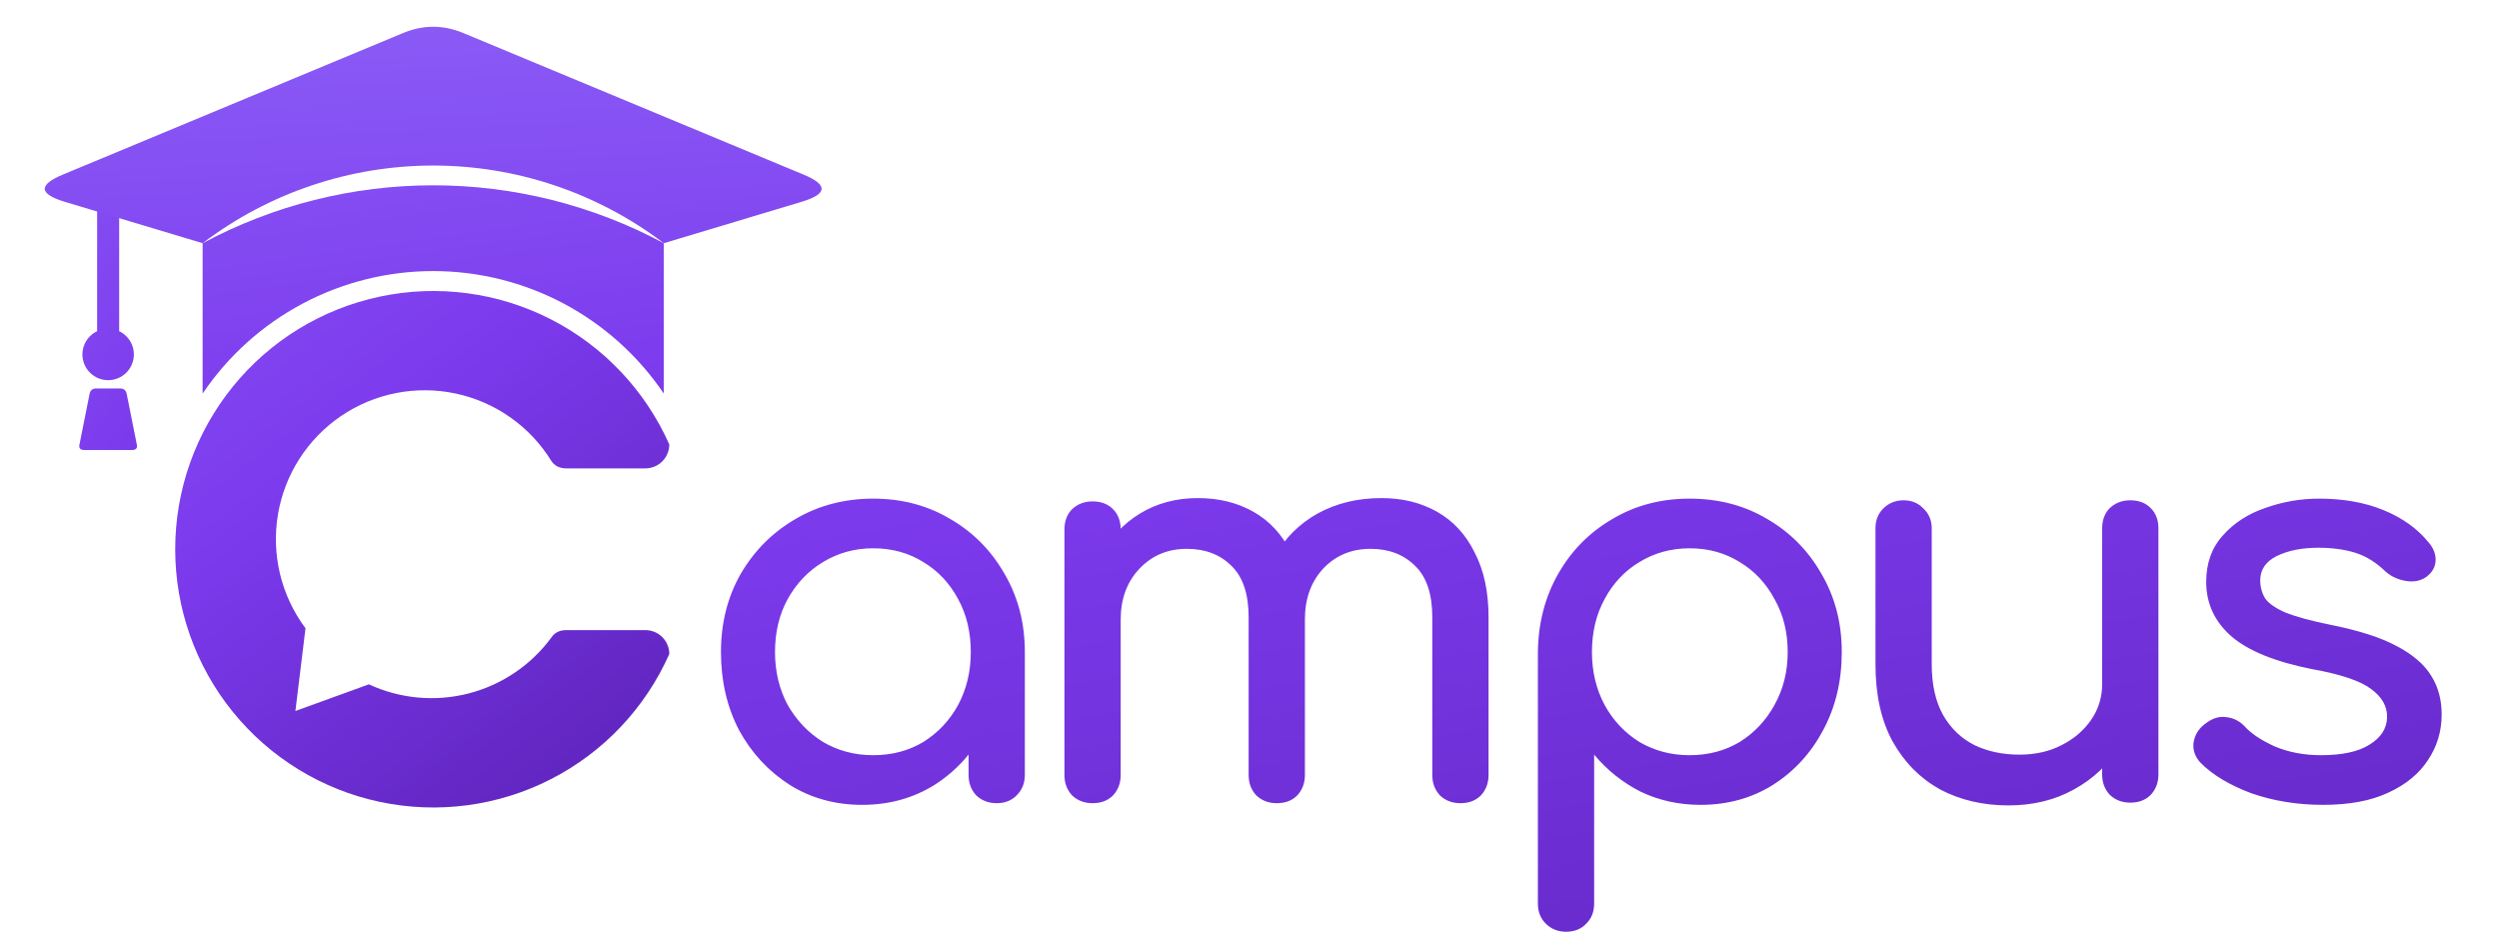
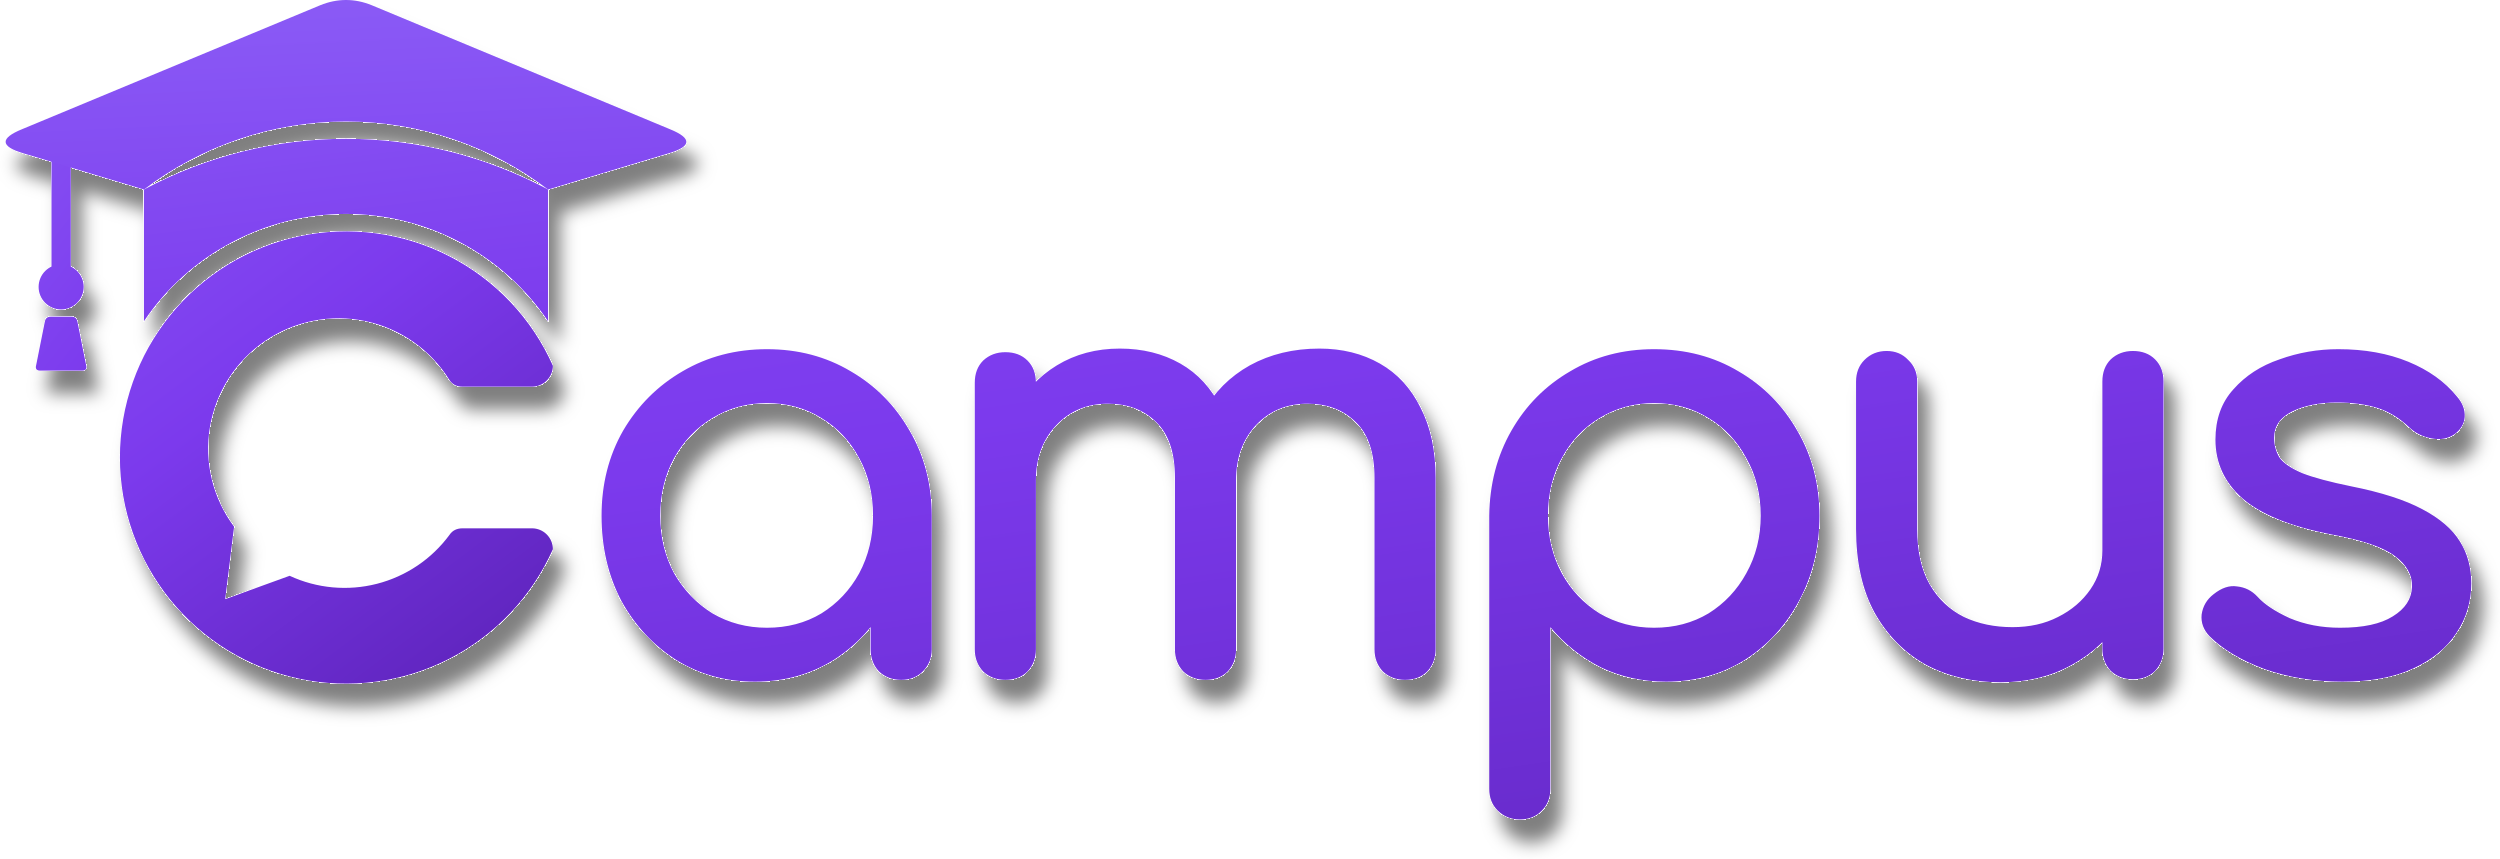
- <svg xmlns="http://www.w3.org/2000/svg" width="580" height="220" fill="none">
+ <svg xmlns="http://www.w3.org/2000/svg" width="2221" height="763" viewBox="0 0 2221 763" fill="none">
+   <g filter="url(#filter0_d_26_17)">
+     <path d="M670.704 605.591C644.796 605.591 621.545 599.205 600.961 586.432C580.376 573.305 564.047 555.742 551.98 533.743C540.268 511.39 534.411 486.197 534.411 458.169C534.411 430.141 540.8 404.948 553.578 382.595C566.709 360.242 584.278 342.679 606.285 329.906C628.645 316.78 653.668 310.214 681.352 310.214C709.037 310.214 733.881 316.78 755.888 329.906C777.895 342.679 795.285 360.242 808.062 382.595C821.193 404.948 827.761 430.141 827.761 458.169H806.997C806.997 486.197 800.962 511.39 788.896 533.743C777.183 555.742 761.033 573.305 740.448 586.432C719.864 599.205 696.613 605.591 670.704 605.591ZM681.352 557.692C699.454 557.692 715.604 553.435 729.8 544.919C743.996 536.051 755.176 524.163 763.341 509.261C771.506 494.006 775.586 476.975 775.586 458.169C775.586 439.009 771.506 421.979 763.341 407.077C755.176 391.821 743.996 379.934 729.8 371.419C715.604 362.55 699.454 358.113 681.352 358.113C663.604 358.113 647.458 362.55 632.904 371.419C618.709 379.934 607.349 391.821 598.831 407.077C590.666 421.979 586.586 439.009 586.586 458.169C586.586 476.975 590.666 494.006 598.831 509.261C607.349 524.163 618.709 536.051 632.904 544.919C647.458 553.435 663.604 557.692 681.352 557.692ZM800.609 603.995C792.802 603.995 786.234 601.513 780.91 596.544C775.94 591.222 773.457 584.656 773.457 576.852V495.424L783.572 439.009L827.761 458.169V576.852C827.761 584.656 825.099 591.222 819.775 596.544C814.805 601.513 808.416 603.995 800.609 603.995ZM1248.25 603.995C1240.44 603.995 1233.87 601.513 1228.55 596.544C1223.58 591.222 1221.1 584.656 1221.1 576.852V424.64C1221.1 402.287 1215.59 385.788 1204.59 375.144C1193.59 364.146 1179.22 358.646 1161.47 358.646C1143.01 358.646 1127.75 365.032 1115.68 377.805C1103.97 390.578 1098.11 406.898 1098.11 426.769H1053.92C1053.92 403.705 1058.9 383.481 1068.83 366.096C1078.77 348.355 1092.61 334.517 1110.36 324.584C1128.46 314.651 1149.04 309.682 1172.12 309.682C1192.35 309.682 1210.27 314.119 1225.89 322.987C1241.51 331.856 1253.57 344.987 1262.09 362.371C1270.96 379.402 1275.4 400.158 1275.4 424.64V576.852C1275.4 584.656 1272.92 591.222 1267.95 596.544C1262.98 601.513 1256.41 603.995 1248.25 603.995ZM893.141 603.995C885.334 603.995 878.767 601.513 873.443 596.544C868.473 591.222 865.989 584.656 865.989 576.852V340.018C865.989 331.856 868.473 325.295 873.443 320.326C878.767 315.358 885.334 312.875 893.141 312.875C901.306 312.875 907.87 315.358 912.84 320.326C917.81 325.295 920.294 331.856 920.294 340.018V576.852C920.294 584.656 917.81 591.222 912.84 596.544C907.87 601.513 901.306 603.995 893.141 603.995ZM1070.96 603.995C1063.15 603.995 1056.59 601.513 1051.26 596.544C1046.29 591.222 1043.81 584.656 1043.81 576.852V424.64C1043.81 402.287 1038.31 385.788 1027.31 375.144C1016.3 364.146 1001.93 358.646 984.181 358.646C965.726 358.646 950.461 365.032 938.395 377.805C926.329 390.578 920.294 406.898 920.294 426.769H886.753C886.753 403.705 891.365 383.481 900.595 366.096C909.825 348.355 922.602 334.517 938.927 324.584C955.253 314.651 973.887 309.682 994.829 309.682C1015.06 309.682 1032.98 314.119 1048.6 322.987C1064.22 331.856 1076.29 344.987 1084.8 362.371C1093.68 379.402 1098.11 400.158 1098.11 424.64V576.852C1098.11 584.656 1095.63 591.222 1090.66 596.544C1085.69 601.513 1079.13 603.995 1070.96 603.995ZM1350.19 728C1342.38 728 1335.82 725.339 1330.49 720.017C1325.52 715.048 1323.04 708.662 1323.04 700.857V458.169C1323.39 430.141 1329.96 404.948 1342.74 382.595C1355.51 360.242 1372.9 342.679 1394.91 329.906C1416.92 316.78 1441.76 310.214 1469.45 310.214C1497.48 310.214 1522.52 316.78 1544.52 329.906C1566.53 342.679 1583.91 360.242 1596.68 382.595C1609.82 404.948 1616.4 430.141 1616.4 458.169C1616.4 486.197 1610.36 511.39 1598.3 533.743C1586.57 555.742 1570.44 573.305 1549.85 586.432C1529.26 599.205 1506.01 605.591 1480.09 605.591C1459.15 605.591 1439.81 601.334 1422.06 592.818C1404.67 583.95 1389.77 572.062 1377.34 557.16V700.857C1377.34 708.662 1374.86 715.048 1369.89 720.017C1364.92 725.339 1358.35 728 1350.19 728ZM1469.45 557.692C1487.54 557.692 1503.68 553.435 1517.9 544.919C1532.09 536.051 1543.27 524.163 1551.43 509.261C1559.95 494.006 1564.2 476.975 1564.2 458.169C1564.2 439.009 1559.95 421.979 1551.43 407.077C1543.27 391.821 1532.09 379.934 1517.9 371.419C1503.68 362.55 1487.54 358.113 1469.45 358.113C1451.7 358.113 1435.55 362.55 1421 371.419C1406.8 379.934 1395.62 391.821 1387.46 407.077C1379.29 421.979 1375.21 439.009 1375.21 458.169C1375.21 476.975 1379.29 494.006 1387.46 509.261C1395.62 524.163 1406.8 536.051 1421 544.919C1435.55 553.435 1451.7 557.692 1469.45 557.692ZM1777.24 606.124C1752.74 606.124 1730.74 600.98 1711.23 590.69C1692.05 580.045 1676.79 564.611 1665.43 544.387C1654.41 524.163 1648.92 499.328 1648.92 469.878V338.954C1648.92 331.149 1651.42 324.763 1656.37 319.794C1661.69 314.472 1668.26 311.811 1676.08 311.811C1683.9 311.811 1690.27 314.472 1695.26 319.794C1700.58 324.763 1703.24 331.149 1703.24 338.954V469.878C1703.24 489.748 1706.94 506.247 1714.43 519.373C1721.88 532.146 1731.98 541.726 1744.75 548.113C1757.52 554.146 1771.91 557.16 1787.89 557.16C1803.15 557.16 1816.63 554.146 1828.36 548.113C1840.42 542.079 1849.98 533.922 1857.1 523.631C1864.21 513.34 1867.74 501.81 1867.74 489.037H1901.27C1901.27 511.037 1895.78 530.903 1884.8 548.645C1874.15 566.387 1859.38 580.399 1840.58 590.69C1822.12 600.98 1801.03 606.124 1777.24 606.124ZM1894.91 603.463C1887.09 603.463 1880.51 600.98 1875.19 596.012C1870.24 590.69 1867.74 584.124 1867.74 576.32V338.954C1867.74 330.792 1870.24 324.231 1875.19 319.262C1880.51 314.293 1887.09 311.811 1894.91 311.811C1903.06 311.811 1909.63 314.293 1914.58 319.262C1919.57 324.231 1922.07 330.792 1922.07 338.954V576.32C1922.07 584.124 1919.57 590.69 1914.58 596.012C1909.63 600.98 1903.06 603.463 1894.91 603.463ZM2081.04 605.591C2056.2 605.591 2033.12 601.866 2011.82 594.415C1990.9 586.611 1974.56 576.852 1962.87 565.143C1957.54 559.468 1955.22 553.081 1955.92 545.984C1957 538.533 1960.54 532.5 1966.57 527.889C1973.68 522.213 1980.59 519.905 1987.33 520.97C1994.44 521.681 2000.47 524.695 2005.46 530.018C2011.49 536.757 2021.06 543.144 2034.2 549.177C2047.68 554.853 2062.57 557.692 2078.91 557.692C2099.5 557.692 2115.1 554.32 2125.75 547.58C2136.77 540.84 2142.43 532.146 2142.8 521.502C2143.18 510.858 2138.02 501.631 2127.37 493.827C2117.06 486.023 2098.09 479.636 2070.39 474.667C2034.53 467.57 2008.45 456.926 1992.15 442.735C1976.18 428.544 1968.19 411.156 1968.19 390.578C1968.19 372.483 1973.52 357.581 1984.16 345.872C1994.81 333.81 2008.45 324.937 2025.13 319.262C2041.81 313.229 2059.2 310.214 2077.33 310.214C2100.75 310.214 2121.51 313.94 2139.6 321.391C2157.69 328.842 2172.08 339.132 2182.73 352.259C2187.68 357.934 2190.01 363.968 2189.64 370.354C2189.3 376.387 2186.27 381.531 2180.61 385.788C2174.91 389.693 2168.17 390.932 2160.35 389.514C2152.58 388.096 2146 384.903 2140.68 379.934C2131.78 371.419 2122.21 365.564 2111.94 362.371C2101.62 359.178 2089.73 357.581 2076.25 357.581C2060.65 357.581 2047.34 360.242 2036.32 365.564C2025.67 370.886 2020.35 378.691 2020.35 388.981C2020.35 395.368 2021.93 401.222 2025.13 406.545C2028.71 411.513 2035.45 416.124 2045.39 420.382C2055.33 424.286 2069.85 428.186 2089.02 432.091C2115.64 437.413 2136.6 444.153 2151.87 452.315C2167.47 460.477 2178.65 470.056 2185.39 481.054C2192.13 491.698 2195.5 504.118 2195.5 518.309C2195.5 534.629 2191.09 549.356 2182.19 562.482C2173.66 575.609 2160.89 586.078 2143.88 593.883C2127.2 601.687 2106.24 605.591 2081.04 605.591Z" fill="url(#paint0_linear_26_17)" />
+     <path d="M45.741 124.066H62.905V243.459H45.741V124.066ZM34.296 254.9C34.296 249.592 36.406 244.498 40.163 240.743C43.92 236.99 49.012 234.881 54.322 234.881C59.635 234.881 64.727 236.99 68.484 240.743C72.237 244.498 74.347 249.592 74.347 254.9C74.347 260.208 72.237 265.301 68.484 269.053C64.727 272.809 59.635 274.918 54.322 274.918C49.012 274.918 43.92 272.809 40.163 269.053C36.406 265.301 34.296 260.208 34.296 254.9ZM39.875 285.571C40.448 282.758 42.166 281.353 45.027 281.353H63.62C66.481 281.353 68.198 282.758 68.769 285.571L76.494 324.246C77.446 327.582 76.255 329.252 72.918 329.252H35.729C32.391 329.252 31.197 327.582 32.153 324.246L39.875 285.571Z" fill="url(#paint1_linear_26_17)" />
+     <path d="M284.497 4.647C299.753 -1.549 315.012 -1.549 330.267 4.647L595.099 114.748C614.98 122.849 614.648 129.998 594.097 136.195L486.893 168.368C435.263 129.17 372.213 107.948 307.381 107.948C242.552 107.948 179.501 129.17 127.872 168.368L20.668 136.195C0.116 129.998 -0.216 122.849 19.665 114.748L284.497 4.647Z" fill="url(#paint2_linear_26_17)" />
+     <path d="M127.872 168.368C183.083 138.797 244.749 123.325 307.384 123.325C370.019 123.325 431.681 138.797 486.893 168.368L486.893 285.329C467.045 255.989 440.302 231.957 409.006 215.346C377.71 198.738 342.815 190.05 307.384 190.05C271.949 190.05 237.054 198.738 205.758 215.346C174.463 231.957 147.722 255.989 127.872 285.329L127.872 168.368Z" fill="url(#paint3_linear_26_17)" />
+     <path d="M399.356 337.736C391.134 324.427 380.3 312.922 367.51 303.913C354.72 294.903 340.236 288.575 324.934 285.316C309.631 282.053 293.826 281.926 278.47 284.937C263.117 287.948 248.533 294.038 235.595 302.836C222.661 311.638 211.642 322.965 203.206 336.136C194.766 349.311 189.088 364.055 186.505 379.482C183.925 394.91 184.496 410.7 188.185 425.9C191.875 441.1 198.604 455.394 207.972 467.925L200.106 532.269L257.321 511.536C281.562 522.772 308.944 525.291 334.829 518.658C360.714 512.026 383.51 496.655 399.356 475.144C401.928 471.285 405.816 469.353 411.012 469.353H472.59C477.521 469.353 482.251 471.312 485.736 474.799C489.224 478.283 491.183 483.011 491.183 487.943C472.496 530.029 439.913 564.422 398.889 585.362C357.866 606.303 310.889 612.516 265.827 602.97C220.766 593.423 180.353 568.69 151.355 532.912C122.357 497.134 106.535 452.487 106.535 406.438C106.535 360.393 122.357 315.742 151.355 279.968C180.353 244.19 220.766 219.457 265.827 209.91C310.889 200.361 357.866 206.577 398.889 227.518C439.913 248.458 472.496 282.851 491.183 324.937C491.183 329.866 489.224 334.594 485.736 338.081C482.251 341.568 477.521 343.527 472.59 343.527H411.012C405.816 343.527 401.928 341.595 399.356 337.736Z" fill="url(#paint4_linear_26_17)" />
+   </g>
  <defs>
-     <linearGradient y2="1.537" x2="1.069" y1="-1.445" x1="-0.934" id="logoGradient">
-       <stop stop-color="#8b5cf6" />
-       <stop stop-color="#7c3aed" offset="0.5" />
-       <stop stop-color="#5b21b6" offset="1" />
+     <filter id="filter0_d_26_17" x="0" y="0" width="2220.5" height="763" filterUnits="userSpaceOnUse" color-interpolation-filters="sRGB">
+       <feFlood flood-opacity="0" result="BackgroundImageFix" />
+       <feColorMatrix in="SourceAlpha" type="matrix" values="0 0 0 0 0 0 0 0 0 0 0 0 0 0 0 0 0 0 127 0" result="hardAlpha" />
+       <feOffset dx="10" dy="20" />
+       <feGaussianBlur stdDeviation="7.5" />
+       <feComposite in2="hardAlpha" operator="out" />
+       <feColorMatrix type="matrix" values="0 0 0 0 0 0 0 0 0 0 0 0 0 0 0 0 0 0 0.5 0" />
+       <feBlend mode="normal" in2="BackgroundImageFix" result="effect1_dropShadow_26_17" />
+       <feBlend mode="normal" in="SourceGraphic" in2="effect1_dropShadow_26_17" result="shape" />
+     </filter>
+     <linearGradient id="paint0_linear_26_17" x1="-845.519" y1="-124.83" x2="-625.419" y2="1352.06" gradientUnits="userSpaceOnUse">
+       <stop stop-color="#8B5CF6" />
+       <stop offset="0.5" stop-color="#7C3AED" />
+       <stop offset="1" stop-color="#5B21B6" />
    </linearGradient>
-     <linearGradient y2="3.662" x2="0.796" y1="-0.04" x1="0.086" id="paint0_linear_19_15">
-       <stop stop-color="#8b5cf6" />
-       <stop stop-color="#7c3aed" offset="0.5" />
-       <stop stop-color="#5b21b6" offset="1" />
+     <linearGradient id="paint1_linear_26_17" x1="25.941" y1="-41.449" x2="456.992" y2="298.213" gradientUnits="userSpaceOnUse">
+       <stop stop-color="#8B5CF6" />
+       <stop offset="0.5" stop-color="#7C3AED" />
+       <stop offset="1" stop-color="#5B21B6" />
    </linearGradient>
-     <linearGradient y2="3.045" x2="0.998" y1="-0.803" x1="-0.197" id="paint1_linear_19_15">
-       <stop stop-color="#8b5cf6" />
-       <stop stop-color="#7c3aed" offset="0.5" />
-       <stop stop-color="#5b21b6" offset="1" />
+     <linearGradient id="paint2_linear_26_17" x1="66.125" y1="-7.025" x2="97.466" y2="659.852" gradientUnits="userSpaceOnUse">
+       <stop stop-color="#8B5CF6" />
+       <stop offset="0.5" stop-color="#7C3AED" />
+       <stop offset="1" stop-color="#5B21B6" />
    </linearGradient>
-     <linearGradient y2="1.023" x2="0.987" y1="-0.528" x1="-0.129" id="paint2_linear_19_15">
-       <stop stop-color="#8b5cf6" />
-       <stop stop-color="#7c3aed" offset="0.5" />
-       <stop stop-color="#5b21b6" offset="1" />
+     <linearGradient id="paint3_linear_26_17" x1="66.124" y1="-7.021" x2="152.083" y2="689.231" gradientUnits="userSpaceOnUse">
+       <stop stop-color="#8B5CF6" />
+       <stop offset="0.5" stop-color="#7C3AED" />
+       <stop offset="1" stop-color="#5B21B6" />
    </linearGradient>
-     <linearGradient y1="-0.8" x1="-0.2" y2="3.0" x2="1.0" id="paint3_linear_19_15">
-       <stop stop-color="#8b5cf6" />
-       <stop stop-color="#7c3aed" offset="0.5" />
-       <stop stop-color="#5b21b6" offset="1" />
+     <linearGradient id="paint4_linear_26_17" x1="57.069" y1="-6.789" x2="511.181" y2="597.851" gradientUnits="userSpaceOnUse">
+       <stop stop-color="#8B5CF6" />
+       <stop offset="0.5" stop-color="#7C3AED" />
+       <stop offset="1" stop-color="#5B21B6" />
    </linearGradient>
  </defs>
-   <g>
-     <path id="svg_1" fill="url(#logoGradient)" d="m200.098,186.724c-6.229,0 -11.819,-1.536 -16.768,-4.608c-4.949,-3.157 -8.875,-7.381 -11.776,-12.672c-2.816,-5.376 -4.224,-11.435 -4.224,-18.176c0,-6.741 1.536,-12.8 4.608,-18.176c3.157,-5.376 7.381,-9.6 12.672,-12.672c5.376,-3.157 11.392,-4.736 18.048,-4.736c6.656,0 12.629,1.579 17.92,4.736c5.291,3.072 9.472,7.296 12.544,12.672c3.157,5.376 4.736,11.435 4.736,18.176l-4.992,0c0,6.741 -1.451,12.8 -4.352,18.176c-2.816,5.291 -6.699,9.515 -11.648,12.672c-4.949,3.072 -10.539,4.608 -16.768,4.608zm2.56,-11.52c4.352,0 8.235,-1.024 11.648,-3.072c3.413,-2.133 6.101,-4.992 8.064,-8.576c1.963,-3.669 2.944,-7.765 2.944,-12.288c0,-4.608 -0.981,-8.704 -2.944,-12.288c-1.963,-3.669 -4.651,-6.528 -8.064,-8.576c-3.413,-2.133 -7.296,-3.2 -11.648,-3.2c-4.267,0 -8.149,1.067 -11.648,3.2c-3.413,2.048 -6.144,4.907 -8.192,8.576c-1.963,3.584 -2.944,7.68 -2.944,12.288c0,4.523 0.981,8.619 2.944,12.288c2.048,3.584 4.779,6.443 8.192,8.576c3.499,2.048 7.381,3.072 11.648,3.072zm28.672,11.136c-1.877,0 -3.456,-0.597 -4.736,-1.792c-1.195,-1.28 -1.792,-2.859 -1.792,-4.736l0,-19.584l2.432,-13.568l10.624,4.608l0,28.544c0,1.877 -0.64,3.456 -1.92,4.736c-1.195,1.195 -2.731,1.792 -4.608,1.792zm107.623,0c-1.877,0 -3.456,-0.597 -4.736,-1.792c-1.195,-1.28 -1.792,-2.859 -1.792,-4.736l0,-36.608c0,-5.376 -1.323,-9.344 -3.968,-11.904c-2.645,-2.645 -6.101,-3.968 -10.368,-3.968c-4.437,0 -8.107,1.536 -11.008,4.608c-2.816,3.072 -4.224,6.997 -4.224,11.776l-10.624,0c0,-5.547 1.195,-10.411 3.584,-14.592c2.389,-4.267 5.717,-7.595 9.984,-9.984c4.352,-2.389 9.301,-3.584 14.848,-3.584c4.864,0 9.173,1.067 12.928,3.2c3.755,2.133 6.656,5.291 8.704,9.472c2.133,4.096 3.2,9.088 3.2,14.976l0,36.608c0,1.877 -0.597,3.456 -1.792,4.736c-1.195,1.195 -2.773,1.792 -4.736,1.792zm-85.376,0c-1.877,0 -3.456,-0.597 -4.736,-1.792c-1.195,-1.28 -1.792,-2.859 -1.792,-4.736l0,-56.96c0,-1.963 0.597,-3.541 1.792,-4.736c1.28,-1.195 2.859,-1.792 4.736,-1.792c1.963,0 3.541,0.597 4.736,1.792c1.195,1.195 1.792,2.773 1.792,4.736l0,56.96c0,1.877 -0.597,3.456 -1.792,4.736c-1.195,1.195 -2.773,1.792 -4.736,1.792zm42.752,0c-1.877,0 -3.456,-0.597 -4.736,-1.792c-1.195,-1.28 -1.792,-2.859 -1.792,-4.736l0,-36.608c0,-5.376 -1.323,-9.344 -3.968,-11.904c-2.645,-2.645 -6.101,-3.968 -10.368,-3.968c-4.437,0 -8.107,1.536 -11.008,4.608c-2.901,3.072 -4.352,6.997 -4.352,11.776l-8.064,0c0,-5.547 1.109,-10.411 3.328,-14.592c2.219,-4.267 5.291,-7.595 9.216,-9.984c3.925,-2.389 8.405,-3.584 13.44,-3.584c4.864,0 9.173,1.067 12.928,3.2c3.755,2.133 6.656,5.291 8.704,9.472c2.133,4.096 3.2,9.088 3.2,14.976l0,36.608c0,1.877 -0.597,3.456 -1.792,4.736c-1.195,1.195 -2.773,1.792 -4.736,1.792zm67.133,29.824c-1.877,0 -3.456,-0.64 -4.736,-1.92c-1.195,-1.195 -1.792,-2.731 -1.792,-4.608l0,-58.368c0.085,-6.741 1.664,-12.8 4.736,-18.176c3.072,-5.376 7.253,-9.6 12.544,-12.672c5.291,-3.157 11.264,-4.736 17.92,-4.736c6.74,0 12.76,1.579 18.05,4.736c5.29,3.072 9.47,7.296 12.54,12.672c3.16,5.376 4.74,11.435 4.74,18.176c0,6.741 -1.45,12.8 -4.35,18.176c-2.82,5.291 -6.7,9.515 -11.65,12.672c-4.95,3.072 -10.54,4.608 -16.77,4.608c-5.035,0 -9.685,-1.024 -13.952,-3.072c-4.181,-2.133 -7.765,-4.992 -10.752,-8.576l0,34.56c0,1.877 -0.597,3.413 -1.792,4.608c-1.195,1.28 -2.773,1.92 -4.736,1.92zm28.672,-40.96c4.35,0 8.23,-1.024 11.65,-3.072c3.41,-2.133 6.1,-4.992 8.06,-8.576c2.05,-3.669 3.07,-7.765 3.07,-12.288c0,-4.608 -1.02,-8.704 -3.07,-12.288c-1.96,-3.669 -4.65,-6.528 -8.06,-8.576c-3.42,-2.133 -7.3,-3.2 -11.65,-3.2c-4.267,0 -8.149,1.067 -11.648,3.2c-3.413,2.048 -6.101,4.907 -8.064,8.576c-1.963,3.584 -2.944,7.68 -2.944,12.288c0,4.523 0.981,8.619 2.944,12.288c1.963,3.584 4.651,6.443 8.064,8.576c3.499,2.048 7.381,3.072 11.648,3.072zm74,11.648c-5.89,0 -11.18,-1.237 -15.87,-3.712c-4.61,-2.56 -8.28,-6.272 -11.01,-11.136c-2.65,-4.864 -3.97,-10.837 -3.97,-17.92l0,-31.488c0,-1.877 0.6,-3.413 1.79,-4.608c1.28,-1.28 2.86,-1.92 4.74,-1.92c1.88,0 3.41,0.64 4.61,1.92c1.28,1.195 1.92,2.731 1.92,4.608l0,31.488c0,4.779 0.89,8.747 2.69,11.904c1.79,3.072 4.22,5.376 7.29,6.912c3.07,1.451 6.53,2.176 10.37,2.176c3.67,0 6.91,-0.725 9.73,-2.176c2.9,-1.451 5.2,-3.413 6.91,-5.888c1.71,-2.475 2.56,-5.248 2.56,-8.32l8.06,0c0,5.291 -1.32,10.069 -3.96,14.336c-2.56,4.267 -6.11,7.637 -10.63,10.112c-4.44,2.475 -9.51,3.712 -15.23,3.712zm28.29,-0.64c-1.88,0 -3.46,-0.597 -4.74,-1.792c-1.19,-1.28 -1.79,-2.859 -1.79,-4.736l0,-57.088c0,-1.963 0.6,-3.541 1.79,-4.736c1.28,-1.195 2.86,-1.792 4.74,-1.792c1.96,0 3.54,0.597 4.73,1.792c1.2,1.195 1.8,2.773 1.8,4.736l0,57.088c0,1.877 -0.6,3.456 -1.8,4.736c-1.19,1.195 -2.77,1.792 -4.73,1.792zm44.75,0.512c-5.97,0 -11.52,-0.896 -16.64,-2.688c-5.03,-1.877 -8.96,-4.224 -11.77,-7.04c-1.28,-1.365 -1.84,-2.901 -1.67,-4.608c0.26,-1.792 1.11,-3.243 2.56,-4.352c1.71,-1.365 3.37,-1.92 4.99,-1.664c1.71,0.171 3.16,0.896 4.36,2.176c1.45,1.621 3.75,3.157 6.91,4.608c3.24,1.365 6.82,2.048 10.75,2.048c4.95,0 8.7,-0.811 11.26,-2.432c2.65,-1.621 4.01,-3.712 4.1,-6.272c0.09,-2.56 -1.15,-4.779 -3.71,-6.656c-2.48,-1.877 -7.04,-3.413 -13.7,-4.608c-8.62,-1.707 -14.89,-4.267 -18.81,-7.68c-3.84,-3.413 -5.76,-7.595 -5.76,-12.544c0,-4.352 1.28,-7.936 3.84,-10.752c2.56,-2.901 5.84,-5.035 9.85,-6.4c4.01,-1.451 8.19,-2.176 12.55,-2.176c5.63,0 10.62,0.896 14.97,2.688c4.35,1.792 7.81,4.267 10.37,7.424c1.19,1.365 1.75,2.816 1.66,4.352c-0.08,1.451 -0.81,2.688 -2.17,3.712c-1.37,0.939 -2.99,1.237 -4.87,0.896c-1.87,-0.341 -3.45,-1.109 -4.73,-2.304c-2.14,-2.048 -4.44,-3.456 -6.91,-4.224c-2.48,-0.768 -5.34,-1.152 -8.58,-1.152c-3.75,0 -6.95,0.64 -9.6,1.92c-2.56,1.28 -3.84,3.157 -3.84,5.632c0,1.536 0.38,2.944 1.15,4.224c0.86,1.195 2.48,2.304 4.87,3.328c2.39,0.939 5.88,1.877 10.49,2.816c6.4,1.28 11.44,2.901 15.11,4.864c3.75,1.963 6.44,4.267 8.06,6.912c1.62,2.56 2.43,5.547 2.43,8.96c0,3.925 -1.06,7.467 -3.2,10.624c-2.05,3.157 -5.12,5.675 -9.21,7.552c-4.01,1.877 -9.05,2.816 -15.11,2.816z" />
-     <path id="svg_5" fill="url(#paint3_linear_19_15)" d="m22.54,43.212l5.117,0l0,35.606l-5.117,0l0,-35.606zm-3.412,39.018c0,-1.583 0.629,-3.102 1.749,-4.222c1.12,-1.119 2.638,-1.748 4.221,-1.748c1.584,0 3.102,0.629 4.222,1.748c1.119,1.12 1.748,2.639 1.748,4.222c0,1.583 -0.629,3.102 -1.748,4.221c-1.12,1.12 -2.638,1.749 -4.222,1.749c-1.583,0 -3.101,-0.629 -4.221,-1.749c-1.12,-1.119 -1.749,-2.638 -1.749,-4.221zm1.663,9.147c0.171,-0.839 0.683,-1.258 1.536,-1.258l5.543,0c0.853,0 1.365,0.419 1.535,1.258l2.303,11.534c0.284,0.995 -0.071,1.493 -1.066,1.493l-11.087,0c-0.995,0 -1.351,-0.498 -1.066,-1.493l2.302,-11.534z" />
-     <path id="svg_2" fill="url(#paint0_linear_19_15)" d="m93.719,7.598c4.548,-1.848 9.097,-1.848 13.645,0l78.953,32.835c5.927,2.416 5.828,4.548 -0.299,6.396l-31.96,9.595c-15.392,-11.69 -34.189,-18.019 -53.517,-18.019c-19.327,0 -38.124,6.329 -53.516,18.019l-31.96,-9.595c-6.127,-1.848 -6.226,-3.98 -0.299,-6.396l78.953,-32.835z" />
-     <path id="svg_3" fill="url(#paint1_linear_19_15)" d="m47.025,56.424c16.46,-8.819 34.844,-13.433 53.517,-13.433c18.673,0 37.056,4.614 53.516,13.433l0,34.881c-5.917,-8.75 -13.89,-15.917 -23.22,-20.871c-9.33,-4.953 -19.733,-7.544 -30.296,-7.544c-10.564,0 -20.967,2.591 -30.297,7.544c-9.33,4.954 -17.302,12.121 -23.22,20.871l0,-34.881z" />
-     <path id="svg_4" fill="url(#paint2_linear_19_15)" d="m127.961,106.934c-2.451,-3.969 -5.681,-7.4 -9.494,-10.087c-3.813,-2.687 -8.131,-4.574 -12.693,-5.546c-4.562,-0.973 -9.274,-1.011 -13.852,-0.113c-4.577,0.898 -8.925,2.714 -12.782,5.338c-3.856,2.625 -7.141,6.003 -9.656,9.931c-2.516,3.929 -4.209,8.326 -4.979,12.927c-0.769,4.601 -0.599,9.31 0.501,13.843c1.1,4.533 3.106,8.796 5.899,12.533l-2.345,19.189l17.057,-6.183c7.227,3.351 15.39,4.102 23.107,2.124c7.717,-1.978 14.513,-6.562 19.237,-12.977c0.767,-1.151 1.926,-1.727 3.475,-1.727l18.358,0c1.47,0 2.88,0.584 3.919,1.624c1.04,1.039 1.624,2.449 1.624,3.92c-5.571,12.551 -15.285,22.808 -27.515,29.053c-12.23,6.245 -26.235,8.098 -39.669,5.251c-13.434,-2.847 -25.482,-10.223 -34.127,-20.893c-8.645,-10.67 -13.362,-23.985 -13.362,-37.718c0,-13.732 4.717,-27.048 13.362,-37.717c8.645,-10.67 20.693,-18.046 34.127,-20.893c13.434,-2.848 27.439,-0.994 39.669,5.251c12.23,6.245 21.944,16.502 27.515,29.053c0,1.47 -0.584,2.88 -1.624,3.92c-1.039,1.04 -2.449,1.624 -3.919,1.624l-18.358,0c-1.549,0 -2.708,-0.576 -3.475,-1.727z" />
-   </g>
</svg>
